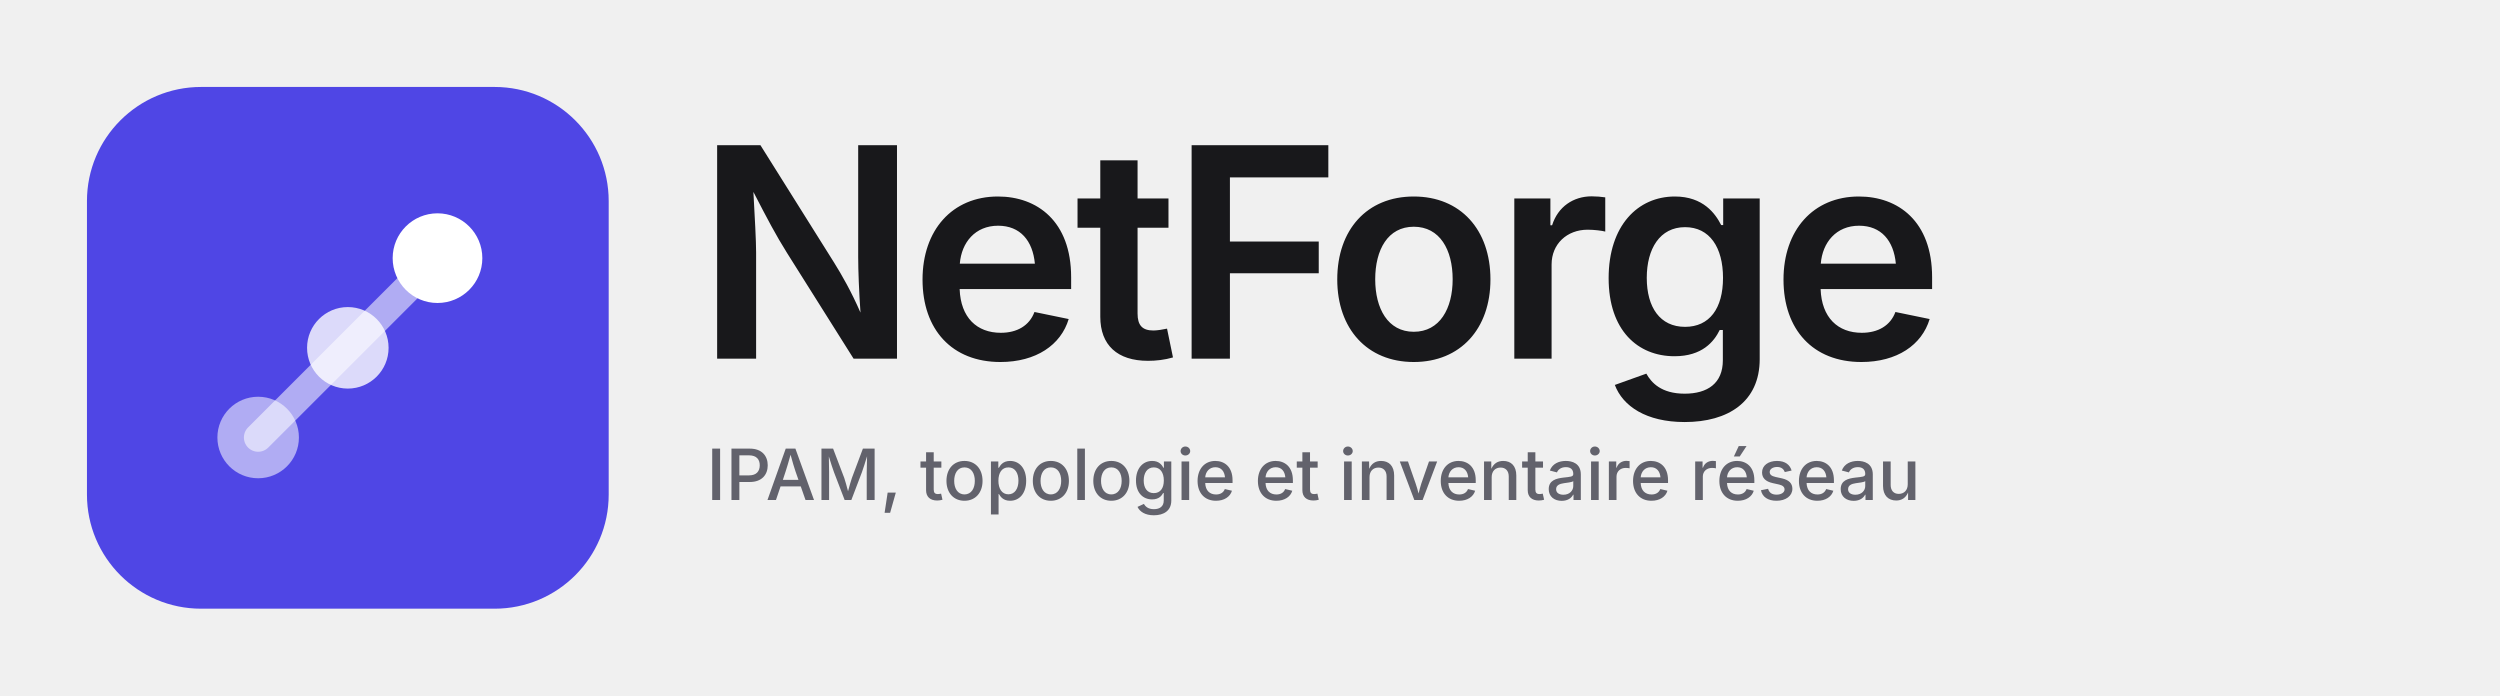
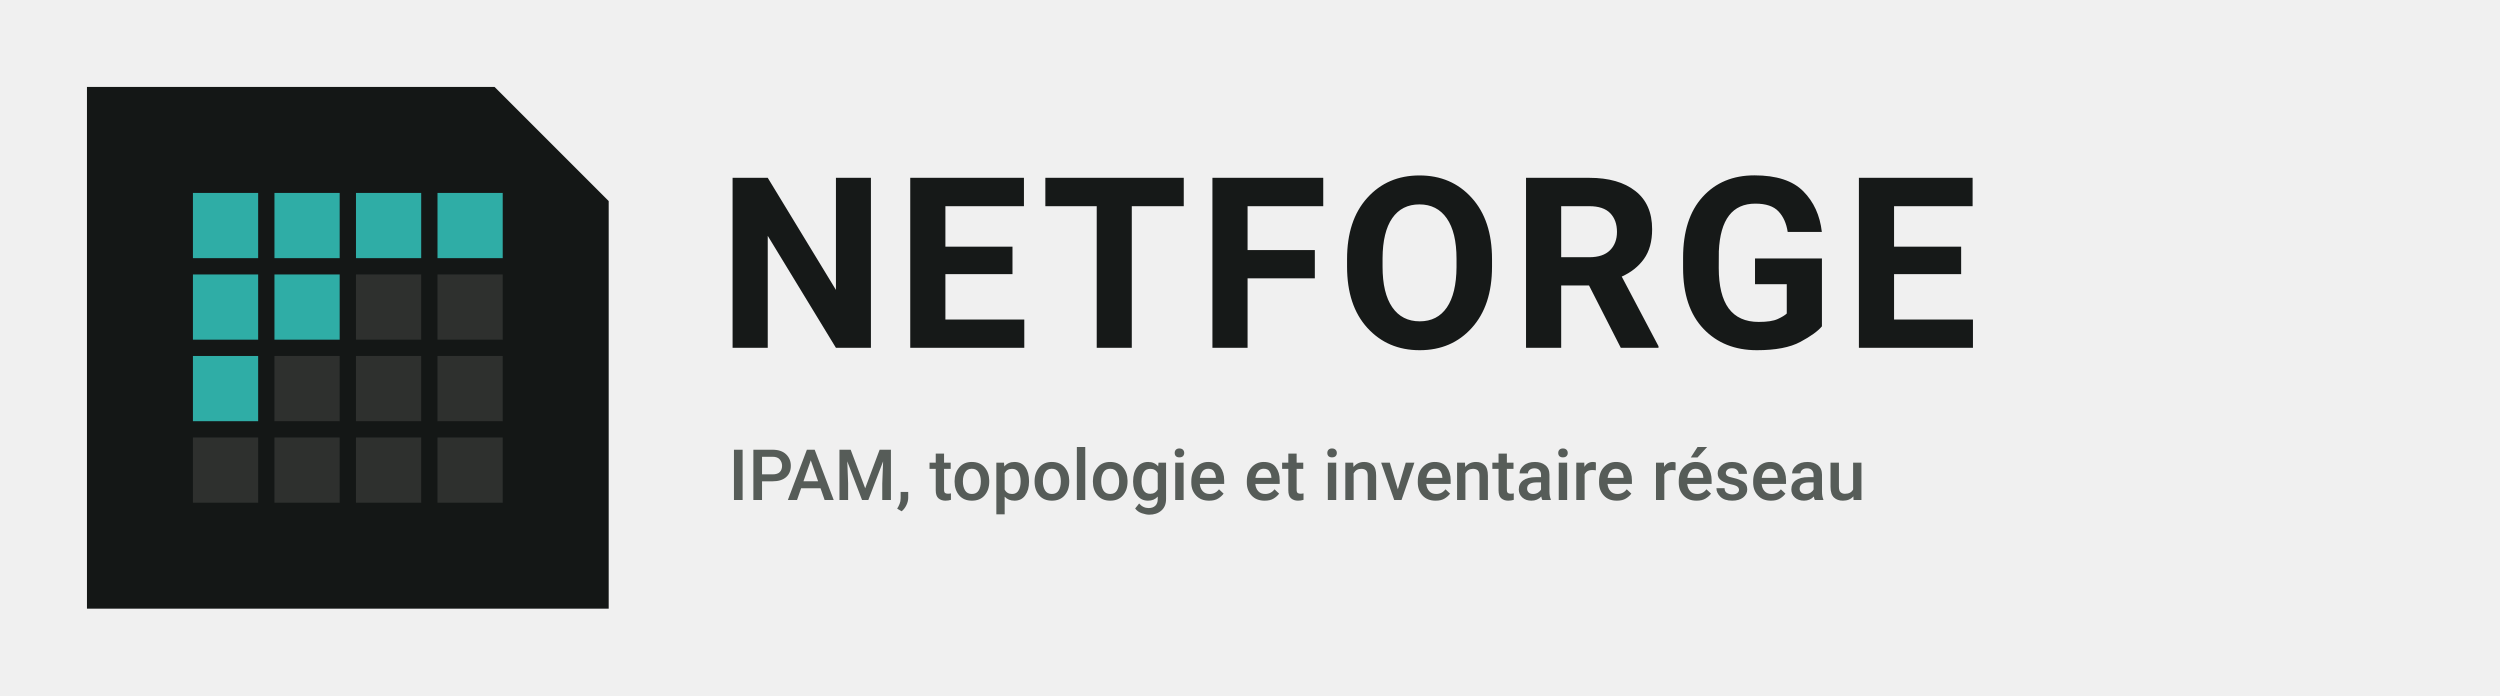
- <svg xmlns="http://www.w3.org/2000/svg" viewBox="0 0 460 128" role="img" aria-label="NetForge — IPAM, topology, infrastructure">
+ <svg xmlns="http://www.w3.org/2000/svg" viewBox="0 0 460 128" role="img" aria-label="NetForge — IPAM, topologie et inventaire réseau">
  <defs>
    <style>
-       .wordmark { font: 600 54px Inter, "Inter Variable", ui-sans-serif, system-ui, -apple-system, "Segoe UI", Roboto, Helvetica, Arial, sans-serif; letter-spacing: -1.6px; }
-       .tagline  { font: 500 13px Inter, "Inter Variable", ui-sans-serif, system-ui, -apple-system, "Segoe UI", Roboto, Helvetica, Arial, sans-serif; }
+       /* Archivo is the app's display face; it won't be available to a README
+          renderer, so the wordmark leans on uppercase plus positive tracking
+          instead of the typeface itself. That reads as front-panel silkscreen
+          even after the font substitutes, which a specific face would not.
+ 
+          The colour-scheme query lets the wordmark survive GitHub's dark theme —
+          the mark itself needs no help, it carries its own plate. */
+       .wordmark {
+         font: 700 44px Archivo, "Archivo Variable", "IBM Plex Sans", ui-sans-serif, system-ui, "Segoe UI", Roboto, Helvetica, Arial, sans-serif;
+         letter-spacing: 1.6px;
+         fill: #161918;
+       }
+       .tagline {
+         font: 500 13px "IBM Plex Sans", ui-sans-serif, system-ui, -apple-system, "Segoe UI", Roboto, Helvetica, Arial, sans-serif;
+         fill: #565C58;
+       }
+       @media (prefers-color-scheme: dark) {
+         .wordmark { fill: #E6E9E5; }
+         .tagline  { fill: #98A09C; }
+       }
    </style>
  </defs>
  <g transform="translate(16, 16) scale(1.5)">
-     <rect width="64" height="64" rx="14" fill="#4F46E5" />
-     <path d="M 21 43 L 32 32 L 43 21" stroke="#FFFFFF" stroke-opacity="0.55" stroke-width="3.5" stroke-linecap="round" stroke-linejoin="round" fill="none" />
-     <circle cx="21" cy="43" r="5" fill="#FFFFFF" fill-opacity="0.55" />
-     <circle cx="32" cy="32" r="5" fill="#FFFFFF" fill-opacity="0.8" />
-     <circle cx="43" cy="21" r="5.5" fill="#FFFFFF" />
+     <path d="M0 0 H50 L64 14 V64 H0 Z" fill="#141716" />
+     <g fill="#E9ECE6" fill-opacity="0.12">
+       <rect x="33" y="23" width="8" height="8" />
+       <rect x="43" y="23" width="8" height="8" />
+       <rect x="23" y="33" width="8" height="8" />
+       <rect x="33" y="33" width="8" height="8" />
+       <rect x="43" y="33" width="8" height="8" />
+       <rect x="13" y="43" width="8" height="8" />
+       <rect x="23" y="43" width="8" height="8" />
+       <rect x="33" y="43" width="8" height="8" />
+       <rect x="43" y="43" width="8" height="8" />
+     </g>
+     <g fill="#2FADA6">
+       <rect x="13" y="13" width="8" height="8" />
+       <rect x="23" y="13" width="8" height="8" />
+       <rect x="33" y="13" width="8" height="8" />
+       <rect x="43" y="13" width="8" height="8" />
+       <rect x="13" y="23" width="8" height="8" />
+       <rect x="23" y="23" width="8" height="8" />
+       <rect x="13" y="33" width="8" height="8" />
+     </g>
  </g>
-   <text x="128" y="66" class="wordmark" fill="#18181B">NetForge</text>
-   <text x="130" y="92" class="tagline" fill="#62626C">IPAM, topologie et inventaire réseau</text>
+   <text x="132" y="64" class="wordmark">NETFORGE</text>
+   <text x="134" y="92" class="tagline">IPAM, topologie et inventaire réseau</text>
</svg>
